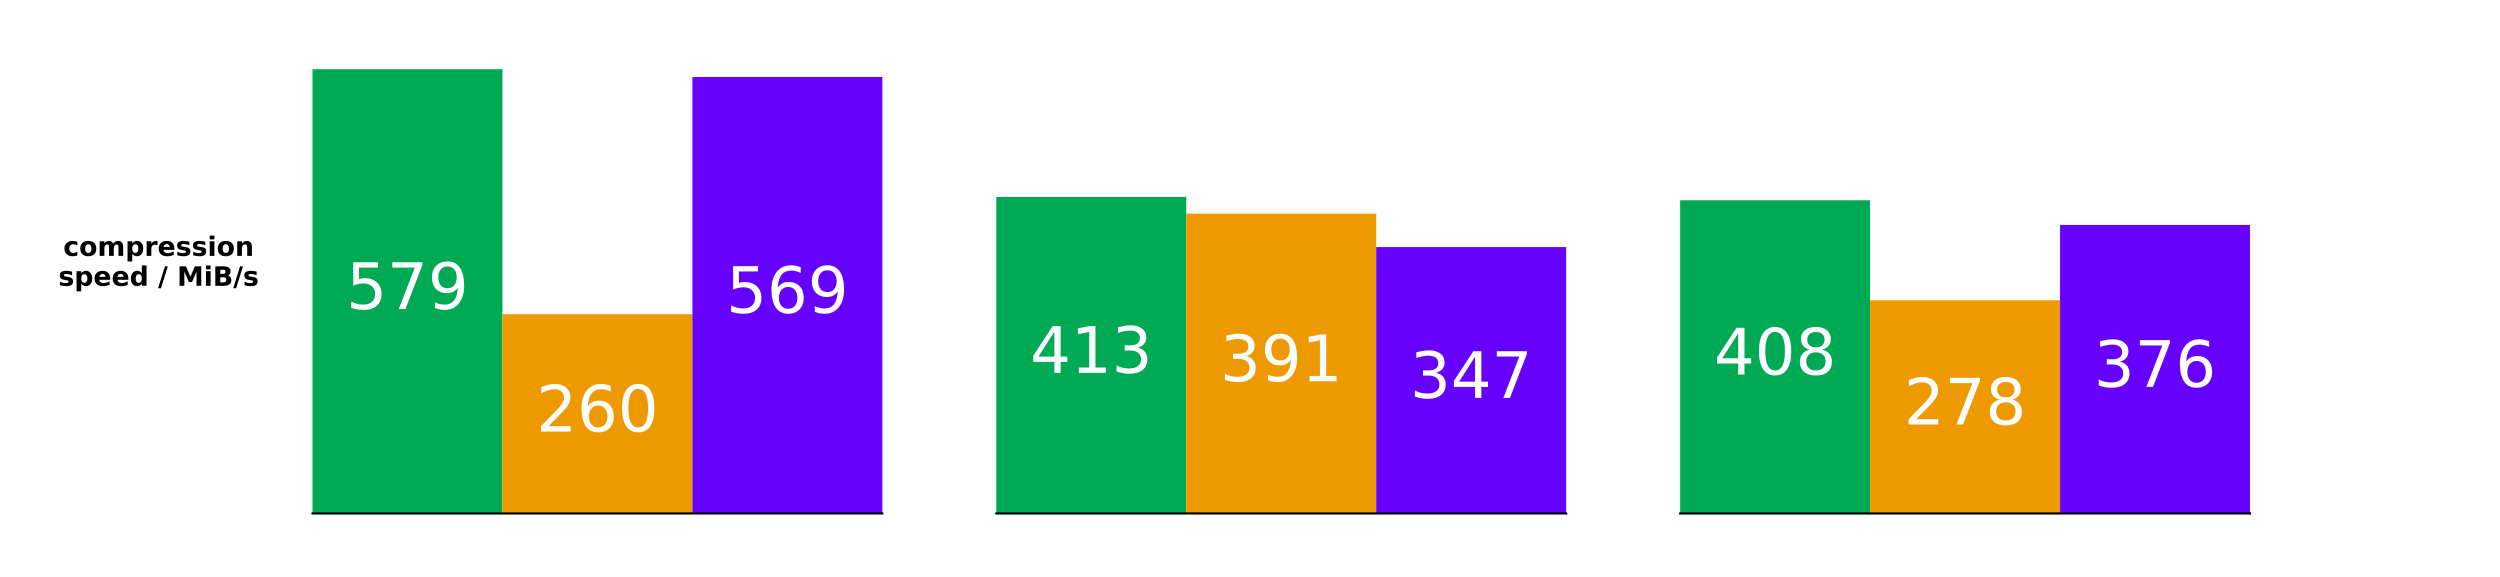
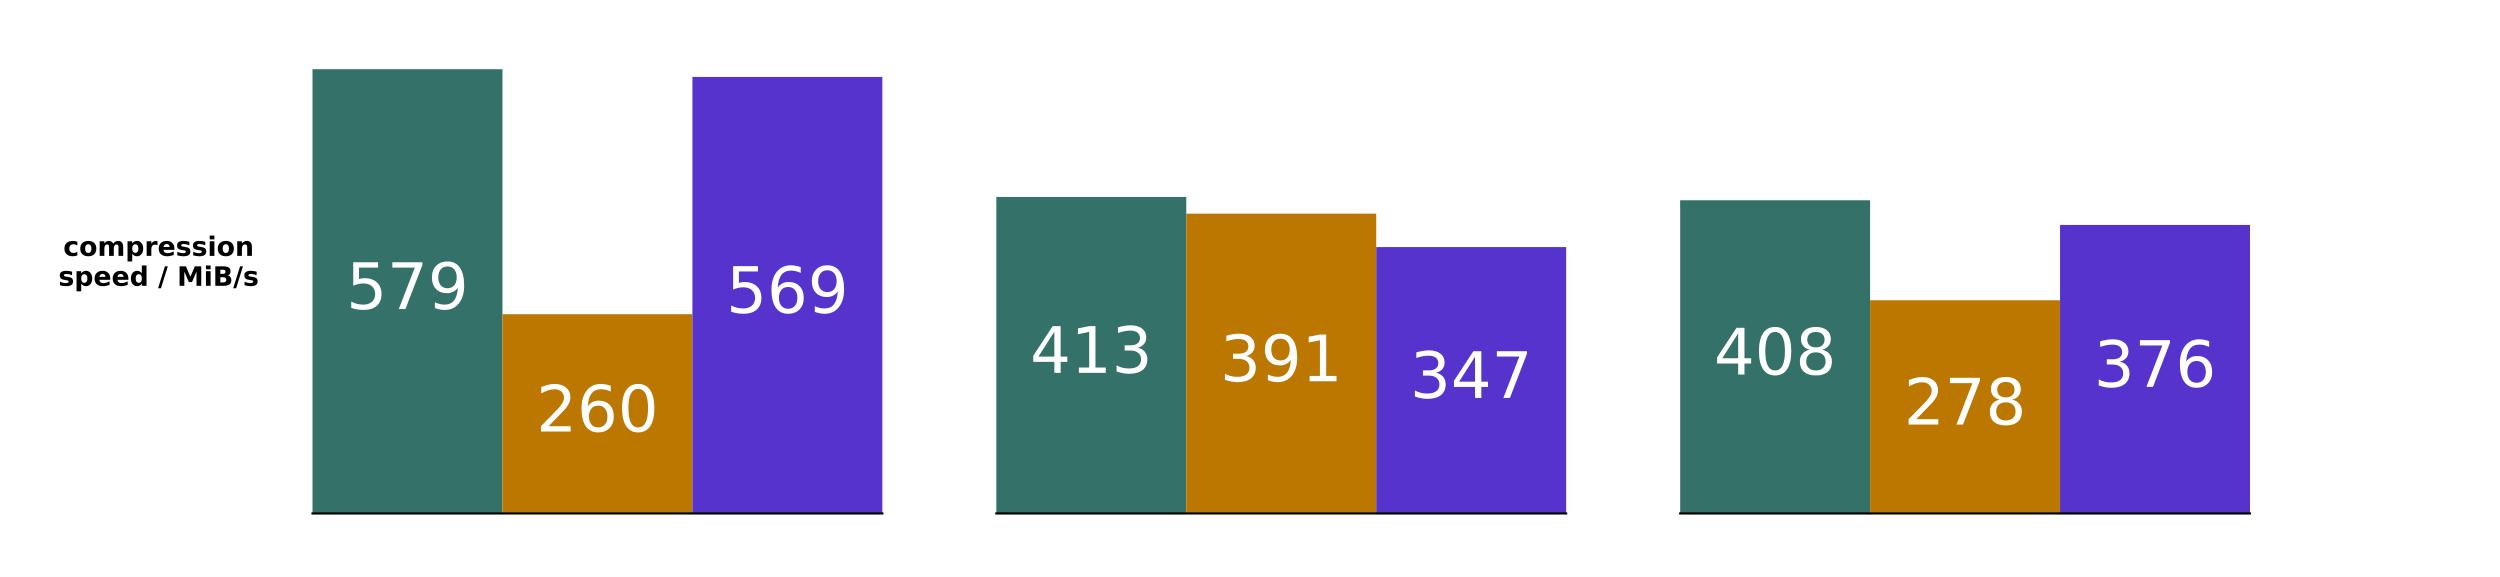
<svg xmlns="http://www.w3.org/2000/svg" xmlns:xlink="http://www.w3.org/1999/xlink" width="1248" height="288" viewBox="0 0 936 216">
  <defs>
    <style>
            *{stroke-linejoin:round;stroke-linecap:butt}
        </style>
  </defs>
  <g id="figure_1">
    <path id="patch_1" d="M0 216h936V0H0z" style="fill:#fff" />
    <g id="axes_1">
      <path id="patch_2" d="M117 192.24h213.353V25.92H117z" style="fill:#fff" />
-       <path id="patch_3" d="M117 192.24h71.118V25.92H117z" clip-path="url(#p7766e0e4cb)" style="fill:#0a5" />
-       <path id="patch_4" d="M188.118 192.24h71.117v-74.608h-71.117z" clip-path="url(#p7766e0e4cb)" style="fill:#e90" />
-       <path id="patch_5" d="M259.235 192.24h71.118V28.795h-71.118z" clip-path="url(#p7766e0e4cb)" style="fill:#60f" />
+       <path id="patch_3" d="M117 192.24h71.118V25.92H117z" clip-path="url(#p203ee5baa9)" style="fill:#347269" />
+       <path id="patch_4" d="M188.118 192.24h71.117v-74.608h-71.117z" clip-path="url(#p203ee5baa9)" style="fill:#b70" />
+       <path id="patch_5" d="M259.235 192.24h71.118V28.795h-71.118z" clip-path="url(#p203ee5baa9)" style="fill:#53c" />
      <g id="matplotlib.axis_2">
        <g id="text_1">
          <g transform="matrix(.1 0 0 -.1 23.69 95.802)">
            <defs>
              <path id="DejaVuSans-Bold-63" d="M3366 3391v-913q-228 156-458 231t-477 75q-468 0-729-273t-261-764 261-765q261-273 729-273 263 0 499 78 236 79 436 232V103Q3103 6 2833-42q-270-49-542-49-947 0-1482 486-534 486-534 1352t534 1351q535 486 1482 486 275 0 542-48t533-145" transform="scale(.01563)" />
              <path id="DejaVuSans-Bold-6f" d="M2203 2784q-372 0-567-267t-195-770 195-771q195-267 567-267 366 0 559 267 194 268 194 771t-194 770q-193 267-559 267m0 800q903 0 1411-488 508-487 508-1349 0-863-508-1351Q3106-91 2203-91q-906 0-1417 487-511 488-511 1351 0 862 511 1349 511 488 1417 488" transform="scale(.01563)" />
              <path id="DejaVuSans-Bold-6d" d="M3781 2919q213 325 505 495t642 170q603 0 919-372 316-371 316-1081V0H5038v1825q3 41 4 84 2 44 2 125 0 372-110 539-109 168-353 168-318 0-492-263-173-262-180-759V0H2784v1825q0 581-100 748-100 168-356 168-322 0-497-264t-175-755V0H531v3500h1125v-512q207 296 474 446t589 150q362 0 640-175 279-175 422-490" transform="scale(.01563)" />
              <path id="DejaVuSans-Bold-70" d="M1656 506v-1837H538v4831h1118v-512q232 306 513 451t647 145q647 0 1062-514 416-514 416-1323T3878 423Q3463-91 2816-91q-366 0-647 145-281 146-513 452m744 2266q-359 0-552-264-192-264-192-761t192-761q193-264 552-264t548 262q190 263 190 763t-190 762q-189 263-548 263" transform="scale(.01563)" />
              <path id="DejaVuSans-Bold-72" d="M3138 2547q-147 69-293 101-145 33-292 33-431 0-664-277-233-276-233-791V0H538v3500h1118v-575q216 344 495 501 280 158 671 158 56 0 121-5 66-4 191-20z" transform="scale(.01563)" />
              <path id="DejaVuSans-Bold-65" d="M4031 1759v-318H1416q40-394 284-591t681-197q353 0 723 105 371 105 762 317V213Q3469 63 3072-14t-794-77q-950 0-1477 483-526 483-526 1355 0 856 517 1346 517 491 1424 491 825 0 1320-497 495-496 495-1328m-1150 372q0 319-186 514-186 196-486 196-325 0-528-183t-253-527z" transform="scale(.01563)" />
              <path id="DejaVuSans-Bold-73" d="M3272 3391v-850q-359 150-694 225-334 75-631 75-319 0-474-80-154-80-154-245 0-135 117-207 117-71 420-106l197-28q860-109 1156-359 297-250 297-785 0-559-413-841Q2681-91 1863-91q-347 0-718 55-370 55-761 164v850q335-162 686-244 352-81 714-81 329 0 494 90 166 91 166 270 0 150-114 223t-455 114l-197 25q-747 94-1047 347t-300 769q0 556 381 824 382 269 1169 269 310 0 650-47 341-46 741-146" transform="scale(.01563)" />
              <path id="DejaVuSans-Bold-69" d="M538 3500h1118V0H538zm0 1363h1118v-913H538z" transform="scale(.01563)" />
              <path id="DejaVuSans-Bold-6e" d="M4056 2131V0H2931v1631q0 453-20 625t-70 253q-66 110-179 171-112 61-256 61-350 0-550-271-200-270-200-748V0H538v3500h1118v-512q253 306 537 451 285 145 629 145 606 0 920-372 314-371 314-1081" transform="scale(.01563)" />
            </defs>
            <use xlink:href="#DejaVuSans-Bold-63" />
            <use xlink:href="#DejaVuSans-Bold-6f" x="59.277" />
            <use xlink:href="#DejaVuSans-Bold-6d" x="127.979" />
            <use xlink:href="#DejaVuSans-Bold-70" x="232.178" />
            <use xlink:href="#DejaVuSans-Bold-72" x="303.76" />
            <use xlink:href="#DejaVuSans-Bold-65" x="353.076" />
            <use xlink:href="#DejaVuSans-Bold-73" x="420.898" />
            <use xlink:href="#DejaVuSans-Bold-73" x="480.42" />
            <use xlink:href="#DejaVuSans-Bold-69" x="539.941" />
            <use xlink:href="#DejaVuSans-Bold-6f" x="574.219" />
            <use xlink:href="#DejaVuSans-Bold-6e" x="642.92" />
          </g>
          <g transform="matrix(.1 0 0 -.1 21.867 107)">
            <defs>
              <path id="DejaVuSans-Bold-64" d="M2919 2988v1875h1125V0H2919v506q-231-309-510-453-278-144-643-144-647 0-1063 514-415 515-415 1324t415 1323q416 514 1063 514 362 0 642-145t511-451M2181 722q360 0 549 262 189 263 189 763t-189 762q-189 263-549 263-356 0-545-263-189-262-189-762t189-763q189-262 545-262" transform="scale(.01563)" />
              <path id="DejaVuSans-Bold-2f" d="M1644 4666h694L691-594H0z" transform="scale(.01563)" />
              <path id="DejaVuSans-Bold-4d" d="M588 4666h1531l1062-2497 1069 2497h1528V0H4641v3413L3566 897h-763L1728 3413V0H588z" transform="scale(.01563)" />
              <path id="DejaVuSans-Bold-42" d="M2456 2859q285 0 431 125 147 125 147 369 0 241-147 367-146 127-431 127h-665v-988zm41-2040q362 0 545 153t183 462q0 304-181 455-181 152-547 152h-706V819zm1119 1678q387-113 599-416 213-303 213-743 0-675-456-1007Q3516 0 2584 0H588v4666h1806q972 0 1408-294t436-941q0-340-160-579-159-239-462-355" transform="scale(.01563)" />
            </defs>
            <use xlink:href="#DejaVuSans-Bold-73" />
            <use xlink:href="#DejaVuSans-Bold-70" x="59.521" />
            <use xlink:href="#DejaVuSans-Bold-65" x="131.104" />
            <use xlink:href="#DejaVuSans-Bold-65" x="198.926" />
            <use xlink:href="#DejaVuSans-Bold-64" x="266.748" />
            <use xlink:href="#DejaVuSans-Bold-2f" x="373.145" />
            <use xlink:href="#DejaVuSans-Bold-4d" x="444.482" />
            <use xlink:href="#DejaVuSans-Bold-69" x="543.994" />
            <use xlink:href="#DejaVuSans-Bold-42" x="578.271" />
            <use xlink:href="#DejaVuSans-Bold-2f" x="654.492" />
            <use xlink:href="#DejaVuSans-Bold-73" x="691.016" />
          </g>
        </g>
      </g>
      <path id="patch_6" d="M117 192.24h213.353" style="fill:none;stroke:#000;stroke-width:.8;stroke-linejoin:miter;stroke-linecap:square" />
      <g id="text_2" style="fill:#fff" transform="matrix(.24 0 0 -.24 129.654 115.703)">
        <defs>
          <path id="DejaVuSans-35" d="M691 4666h2478v-532H1269V2991q137 47 274 70 138 23 276 23 781 0 1237-428 457-428 457-1159 0-753-469-1171Q2575-91 1722-91q-294 0-599 50Q819 9 494 109v635q281-153 581-228t634-75q541 0 856 284 316 284 316 772 0 487-316 771-315 285-856 285-253 0-505-56-251-56-513-175z" transform="scale(.01563)" />
          <path id="DejaVuSans-37" d="M525 4666h3000v-269L1831 0h-659l1594 4134H525z" transform="scale(.01563)" />
          <path id="DejaVuSans-39" d="M703 97v575q238-113 481-172 244-59 479-59 625 0 954 420 330 420 377 1277-181-269-460-413-278-144-615-144-700 0-1108 423-408 424-408 1159 0 718 425 1152 425 435 1131 435 810 0 1236-621 427-620 427-1801 0-1103-524-1761Q2575-91 1691-91q-238 0-482 47Q966 3 703 97m1256 1978q425 0 673 290 249 291 249 798 0 503-249 795-248 292-673 292t-673-292-248-795q0-507 248-798 248-290 673-290" transform="scale(.01563)" />
        </defs>
        <use xlink:href="#DejaVuSans-35" />
        <use xlink:href="#DejaVuSans-37" x="63.623" />
        <use xlink:href="#DejaVuSans-39" x="127.246" />
      </g>
      <g id="text_3" style="fill:#fff" transform="matrix(.24 0 0 -.24 200.771 161.559)">
        <defs>
          <path id="DejaVuSans-32" d="M1228 531h2203V0H469v531q359 372 979 998 621 627 780 809 303 340 423 576 121 236 121 464 0 372-261 606-261 235-680 235-297 0-627-103-329-103-704-313v638q381 153 712 231 332 78 607 78 725 0 1156-363 431-362 431-968 0-288-108-546-107-257-392-607-78-91-497-524-418-433-1181-1211" transform="scale(.01563)" />
          <path id="DejaVuSans-36" d="M2113 2584q-425 0-674-291-248-290-248-796 0-503 248-796 249-292 674-292t673 292q248 293 248 796 0 506-248 796-248 291-673 291m1253 1979v-575q-238 112-480 171-242 60-480 60-625 0-955-422-329-422-376-1275 184 272 462 417 279 145 613 145 703 0 1111-427 408-426 408-1160 0-719-425-1154Q2819-91 2113-91q-810 0-1238 620-428 621-428 1799 0 1106 525 1764t1409 658q238 0 480-47t505-140" transform="scale(.01563)" />
          <path id="DejaVuSans-30" d="M2034 4250q-487 0-733-480-245-479-245-1442 0-959 245-1439 246-480 733-480 491 0 736 480 246 480 246 1439 0 963-246 1442-245 480-736 480m0 500q785 0 1199-621 414-620 414-1801 0-1178-414-1799Q2819-91 2034-91q-784 0-1198 620-414 621-414 1799 0 1181 414 1801 414 621 1198 621" transform="scale(.01563)" />
        </defs>
        <use xlink:href="#DejaVuSans-32" />
        <use xlink:href="#DejaVuSans-36" x="63.623" />
        <use xlink:href="#DejaVuSans-30" x="127.246" />
      </g>
      <g id="text_4" style="fill:#fff" transform="matrix(.24 0 0 -.24 271.89 117.14)">
        <use xlink:href="#DejaVuSans-35" />
        <use xlink:href="#DejaVuSans-36" x="63.623" />
        <use xlink:href="#DejaVuSans-39" x="127.246" />
      </g>
    </g>
    <g id="axes_2">
      <path id="patch_7" d="M373.024 192.24h213.352V25.92H373.024z" style="fill:#fff" />
-       <path id="patch_8" d="M373.024 192.24h71.117V73.73h-71.117z" clip-path="url(#p05b034273a)" style="fill:#0a5" />
-       <path id="patch_9" d="M444.141 192.24h71.118V79.994H444.14z" clip-path="url(#p05b034273a)" style="fill:#e90" />
-       <path id="patch_10" d="M515.259 192.24h71.117V92.5H515.26z" clip-path="url(#p05b034273a)" style="fill:#60f" />
+       <path id="patch_8" d="M373.024 192.24h71.117V73.73h-71.117z" clip-path="url(#p10d28adc11)" style="fill:#347269" />
+       <path id="patch_9" d="M444.141 192.24h71.118V79.994H444.14z" clip-path="url(#p10d28adc11)" style="fill:#b70" />
+       <path id="patch_10" d="M515.259 192.24h71.117V92.5H515.26z" clip-path="url(#p10d28adc11)" style="fill:#53c" />
      <path id="patch_11" d="M373.024 192.24h213.352" style="fill:none;stroke:#000;stroke-width:.8;stroke-linejoin:miter;stroke-linecap:square" />
      <g id="text_5" style="fill:#fff" transform="matrix(.24 0 0 -.24 385.677 139.608)">
        <defs>
          <path id="DejaVuSans-34" d="M2419 4116 825 1625h1594zm-166 550h794V1625h666v-525h-666V0h-628v1100H313v609z" transform="scale(.01563)" />
          <path id="DejaVuSans-31" d="M794 531h1031v3560L703 3866v575l1116 225h631V531h1031V0H794z" transform="scale(.01563)" />
          <path id="DejaVuSans-33" d="M2597 2516q453-97 707-404 255-306 255-756 0-690-475-1069Q2609-91 1734-91q-293 0-604 58T488 141v609q262-153 574-231 313-78 654-78 593 0 904 234t311 681q0 413-289 645-289 233-804 233h-544v519h569q465 0 712 186t247 536q0 359-255 551-254 193-729 193-260 0-557-57-297-56-653-174v562q360 100 674 150t592 50q719 0 1137-327 419-326 419-882 0-388-222-655t-631-370" transform="scale(.01563)" />
        </defs>
        <use xlink:href="#DejaVuSans-34" />
        <use xlink:href="#DejaVuSans-31" x="63.623" />
        <use xlink:href="#DejaVuSans-33" x="127.246" />
      </g>
      <g id="text_6" style="fill:#fff" transform="matrix(.24 0 0 -.24 456.795 142.74)">
        <use xlink:href="#DejaVuSans-33" />
        <use xlink:href="#DejaVuSans-39" x="63.623" />
        <use xlink:href="#DejaVuSans-31" x="127.246" />
      </g>
      <g id="text_7" style="fill:#fff" transform="matrix(.24 0 0 -.24 527.913 148.993)">
        <use xlink:href="#DejaVuSans-33" />
        <use xlink:href="#DejaVuSans-34" x="63.623" />
        <use xlink:href="#DejaVuSans-37" x="127.246" />
      </g>
    </g>
    <g id="axes_3">
      <path id="patch_12" d="M629.047 192.24H842.4V25.92H629.047z" style="fill:#fff" />
-       <path id="patch_13" d="M629.047 192.24h71.118V74.976h-71.118z" clip-path="url(#p26a05a3afd)" style="fill:#0a5" />
-       <path id="patch_14" d="M700.165 192.24h71.117v-79.827h-71.117z" clip-path="url(#p26a05a3afd)" style="fill:#e90" />
-       <path id="patch_15" d="M771.282 192.24H842.4V84.21h-71.118z" clip-path="url(#p26a05a3afd)" style="fill:#60f" />
+       <path id="patch_13" d="M629.047 192.24h71.118V74.976h-71.118z" clip-path="url(#p6fdcb1da9a)" style="fill:#347269" />
+       <path id="patch_14" d="M700.165 192.24h71.117v-79.827h-71.117z" clip-path="url(#p6fdcb1da9a)" style="fill:#b70" />
+       <path id="patch_15" d="M771.282 192.24H842.4V84.21h-71.118z" clip-path="url(#p6fdcb1da9a)" style="fill:#53c" />
      <path id="patch_16" d="M629.047 192.24H842.4" style="fill:none;stroke:#000;stroke-width:.8;stroke-linejoin:miter;stroke-linecap:square" />
      <g id="text_8" style="fill:#fff" transform="matrix(.24 0 0 -.24 641.7 140.23)">
        <defs>
          <path id="DejaVuSans-38" d="M2034 2216q-450 0-708-241-257-241-257-662 0-422 257-663 258-241 708-241t709 242q260 243 260 662 0 421-258 662-257 241-711 241m-631 268q-406 100-633 378-226 279-226 679 0 559 398 884 399 325 1092 325 697 0 1094-325t397-884q0-400-227-679-226-278-629-378 456-106 710-416 255-309 255-755 0-679-414-1042Q2806-91 2034-91q-771 0-1186 362-414 363-414 1042 0 446 256 755 257 310 713 416m-231 997q0-362 226-565 227-203 636-203 407 0 636 203 230 203 230 565 0 363-230 566-229 203-636 203-409 0-636-203-226-203-226-566" transform="scale(.01563)" />
        </defs>
        <use xlink:href="#DejaVuSans-34" />
        <use xlink:href="#DejaVuSans-30" x="63.623" />
        <use xlink:href="#DejaVuSans-38" x="127.246" />
      </g>
      <g id="text_9" style="fill:#fff" transform="matrix(.24 0 0 -.24 712.819 158.949)">
        <use xlink:href="#DejaVuSans-32" />
        <use xlink:href="#DejaVuSans-37" x="63.623" />
        <use xlink:href="#DejaVuSans-38" x="127.246" />
      </g>
      <g id="text_10" style="fill:#fff" transform="matrix(.24 0 0 -.24 783.936 144.847)">
        <use xlink:href="#DejaVuSans-33" />
        <use xlink:href="#DejaVuSans-37" x="63.623" />
        <use xlink:href="#DejaVuSans-36" x="127.246" />
      </g>
    </g>
  </g>
  <defs>
-     <clipPath id="p7766e0e4cb">
+     <clipPath id="p203ee5baa9">
      <path d="M117 25.92h213.353v166.32H117z" />
    </clipPath>
-     <clipPath id="p05b034273a">
+     <clipPath id="p10d28adc11">
      <path d="M373.024 25.92h213.353v166.32H373.024z" />
    </clipPath>
-     <clipPath id="p26a05a3afd">
+     <clipPath id="p6fdcb1da9a">
      <path d="M629.047 25.92H842.4v166.32H629.047z" />
    </clipPath>
  </defs>
</svg>
